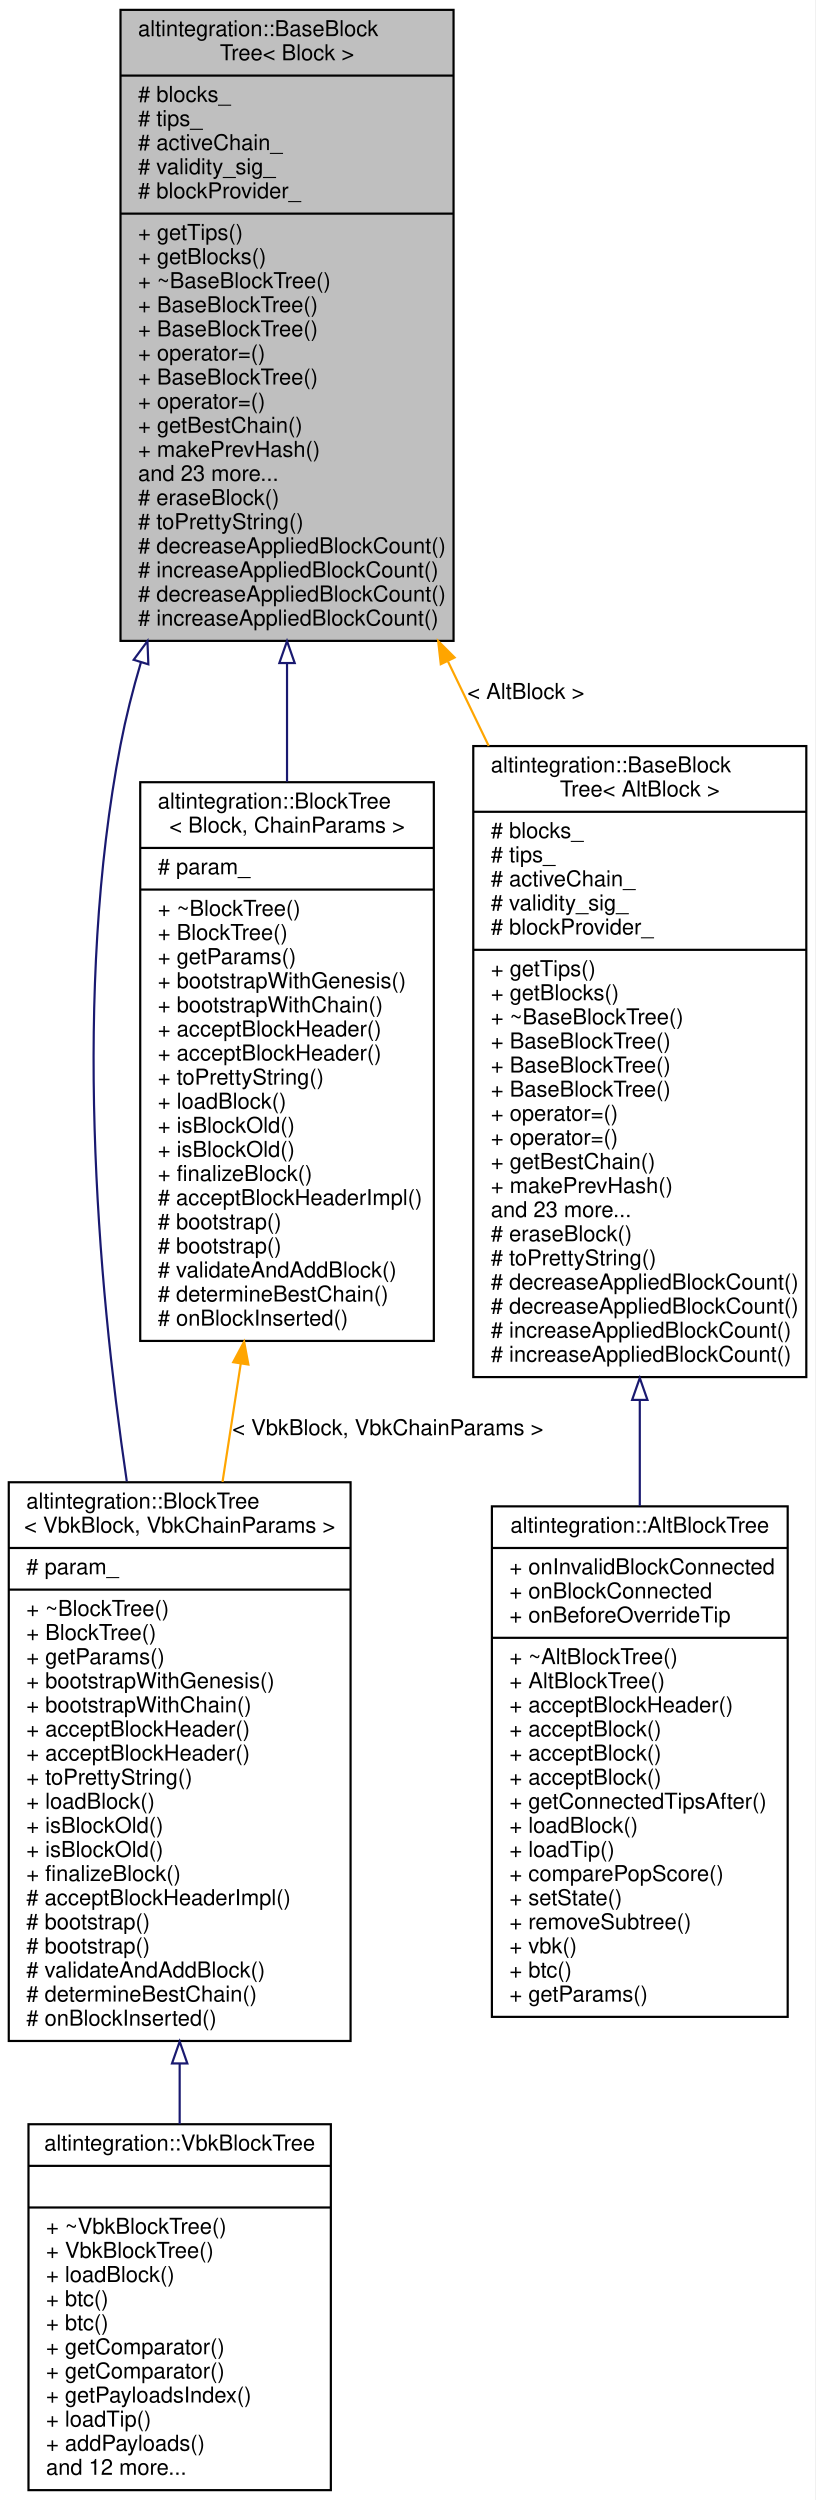
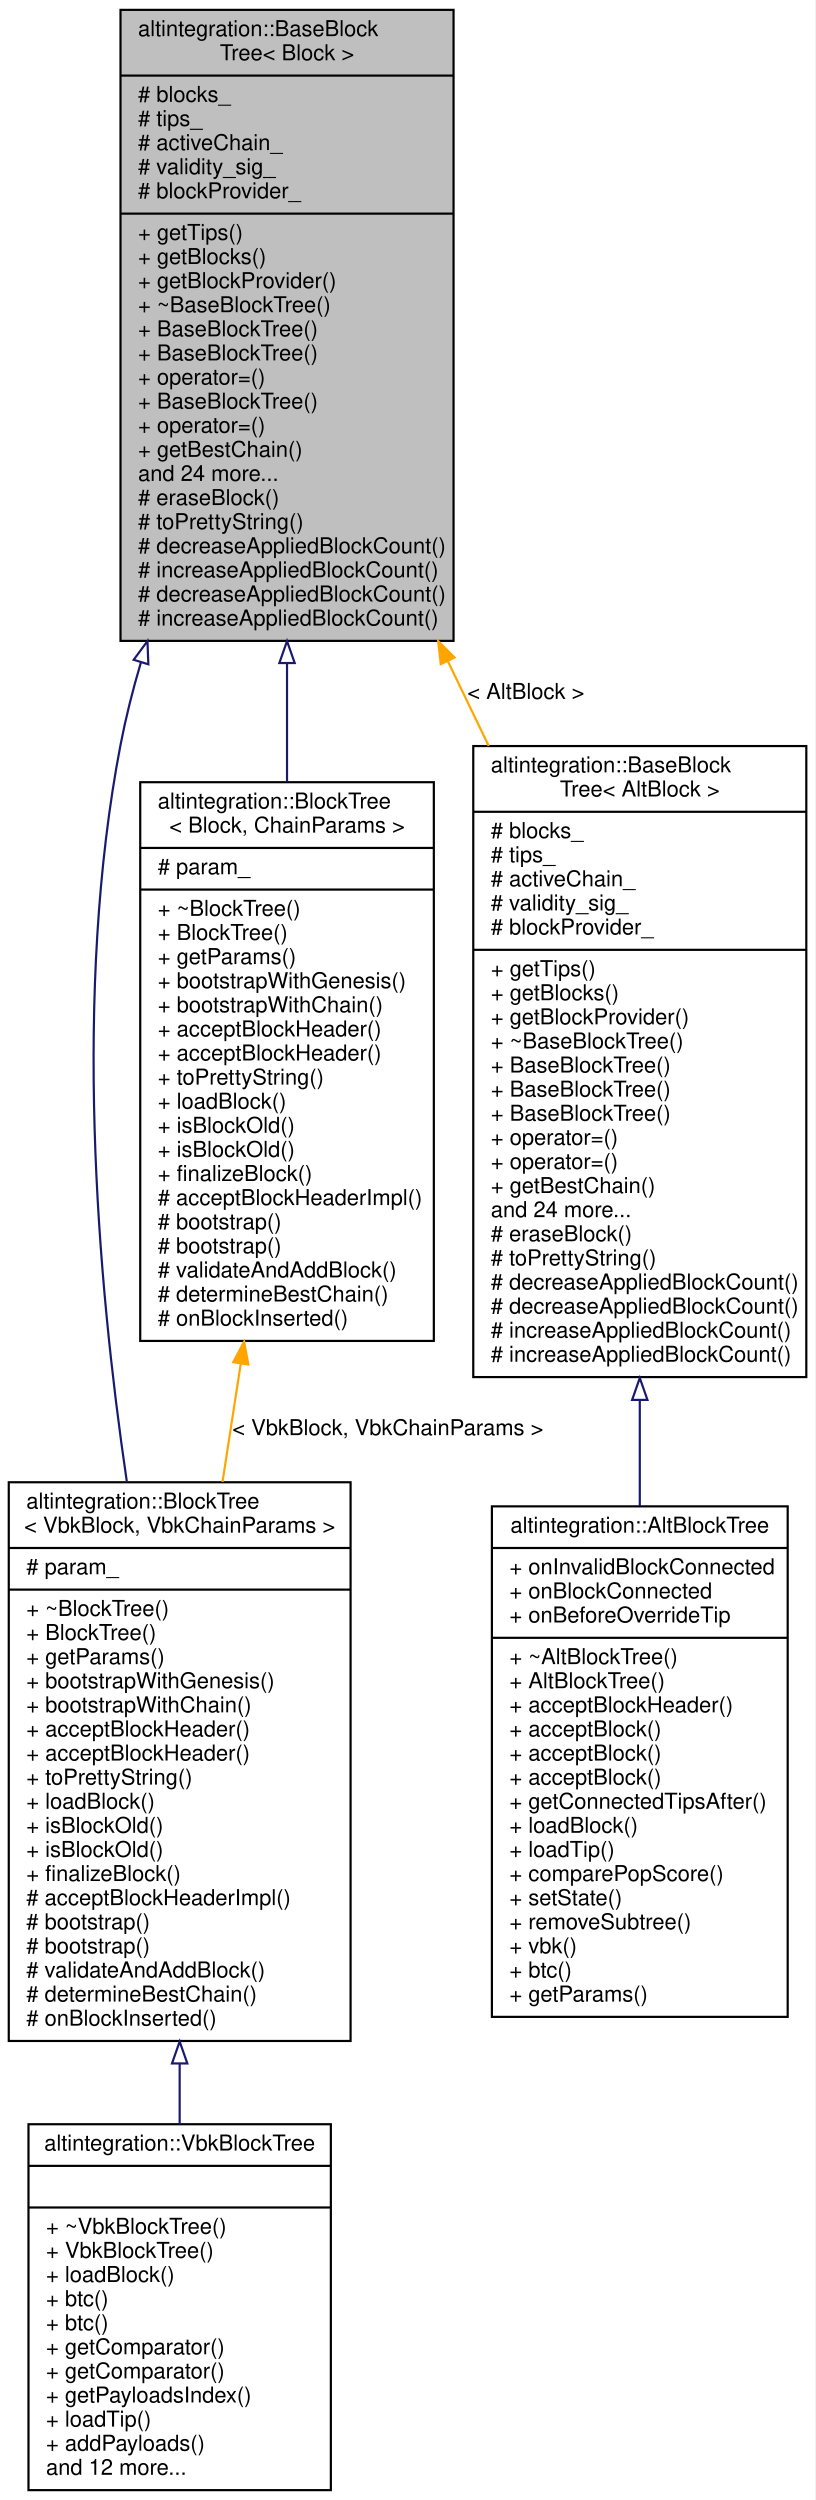
<svg xmlns="http://www.w3.org/2000/svg" xmlns:xlink="http://www.w3.org/1999/xlink" width="372pt" height="1141pt" viewBox="0.00 0.00 372.00 1141.00">
  <g id="graph0" class="graph" transform="scale(1 1) rotate(0) translate(4 1137)">
    <polygon fill="white" stroke="transparent" points="-4,4 -4,-1137 368,-1137 368,4 -4,4" />
    <g id="node1" class="node">
      <g id="a_node1">
        <a xlink:title="Base block tree that stores all blocks, maintains tree tips, maintains active chain.">
          <polygon fill="#bfbfbf" stroke="black" points="51,-844.5 51,-1132.5 203,-1132.5 203,-844.5 51,-844.5" />
          <text text-anchor="start" x="59" y="-1120.5" font-family="Helvetica,sans-Serif" font-size="10.00">altintegration::BaseBlock</text>
          <text text-anchor="middle" x="127" y="-1109.5" font-family="Helvetica,sans-Serif" font-size="10.00">Tree&lt; Block &gt;</text>
          <polyline fill="none" stroke="black" points="51,-1102.5 203,-1102.5 " />
          <text text-anchor="start" x="59" y="-1090.5" font-family="Helvetica,sans-Serif" font-size="10.00"># blocks_</text>
          <text text-anchor="start" x="59" y="-1079.5" font-family="Helvetica,sans-Serif" font-size="10.00"># tips_</text>
          <text text-anchor="start" x="59" y="-1068.5" font-family="Helvetica,sans-Serif" font-size="10.00"># activeChain_</text>
          <text text-anchor="start" x="59" y="-1057.5" font-family="Helvetica,sans-Serif" font-size="10.00"># validity_sig_</text>
          <text text-anchor="start" x="59" y="-1046.5" font-family="Helvetica,sans-Serif" font-size="10.00"># blockProvider_</text>
          <polyline fill="none" stroke="black" points="51,-1039.5 203,-1039.5 " />
          <text text-anchor="start" x="59" y="-1027.5" font-family="Helvetica,sans-Serif" font-size="10.00">+ getTips()</text>
          <text text-anchor="start" x="59" y="-1016.5" font-family="Helvetica,sans-Serif" font-size="10.00">+ getBlocks()</text>
-           <text text-anchor="start" x="59" y="-1005.5" font-family="Helvetica,sans-Serif" font-size="10.00">+ ~BaseBlockTree()</text>
-           <text text-anchor="start" x="59" y="-994.5" font-family="Helvetica,sans-Serif" font-size="10.00">+ BaseBlockTree()</text>
+           <text text-anchor="start" x="59" y="-1005.5" font-family="Helvetica,sans-Serif" font-size="10.00">+ getBlockProvider()</text>
+           <text text-anchor="start" x="59" y="-994.5" font-family="Helvetica,sans-Serif" font-size="10.00">+ ~BaseBlockTree()</text>
          <text text-anchor="start" x="59" y="-983.5" font-family="Helvetica,sans-Serif" font-size="10.00">+ BaseBlockTree()</text>
-           <text text-anchor="start" x="59" y="-972.5" font-family="Helvetica,sans-Serif" font-size="10.00">+ operator=()</text>
-           <text text-anchor="start" x="59" y="-961.5" font-family="Helvetica,sans-Serif" font-size="10.00">+ BaseBlockTree()</text>
-           <text text-anchor="start" x="59" y="-950.5" font-family="Helvetica,sans-Serif" font-size="10.00">+ operator=()</text>
-           <text text-anchor="start" x="59" y="-939.5" font-family="Helvetica,sans-Serif" font-size="10.00">+ getBestChain()</text>
-           <text text-anchor="start" x="59" y="-928.5" font-family="Helvetica,sans-Serif" font-size="10.00">+ makePrevHash()</text>
-           <text text-anchor="start" x="59" y="-917.5" font-family="Helvetica,sans-Serif" font-size="10.00">and 23 more...</text>
+           <text text-anchor="start" x="59" y="-972.5" font-family="Helvetica,sans-Serif" font-size="10.00">+ BaseBlockTree()</text>
+           <text text-anchor="start" x="59" y="-961.5" font-family="Helvetica,sans-Serif" font-size="10.00">+ operator=()</text>
+           <text text-anchor="start" x="59" y="-950.5" font-family="Helvetica,sans-Serif" font-size="10.00">+ BaseBlockTree()</text>
+           <text text-anchor="start" x="59" y="-939.5" font-family="Helvetica,sans-Serif" font-size="10.00">+ operator=()</text>
+           <text text-anchor="start" x="59" y="-928.5" font-family="Helvetica,sans-Serif" font-size="10.00">+ getBestChain()</text>
+           <text text-anchor="start" x="59" y="-917.5" font-family="Helvetica,sans-Serif" font-size="10.00">and 24 more...</text>
          <text text-anchor="start" x="59" y="-906.5" font-family="Helvetica,sans-Serif" font-size="10.00"># eraseBlock()</text>
          <text text-anchor="start" x="59" y="-895.5" font-family="Helvetica,sans-Serif" font-size="10.00"># toPrettyString()</text>
          <text text-anchor="start" x="59" y="-884.5" font-family="Helvetica,sans-Serif" font-size="10.00"># decreaseAppliedBlockCount()</text>
          <text text-anchor="start" x="59" y="-873.5" font-family="Helvetica,sans-Serif" font-size="10.00"># increaseAppliedBlockCount()</text>
          <text text-anchor="start" x="59" y="-862.5" font-family="Helvetica,sans-Serif" font-size="10.00"># decreaseAppliedBlockCount()</text>
          <text text-anchor="start" x="59" y="-851.5" font-family="Helvetica,sans-Serif" font-size="10.00"># increaseAppliedBlockCount()</text>
        </a>
      </g>
    </g>
    <g id="node2" class="node">
      <g id="a_node2">
        <a xlink:href="structaltintegration_1_1BlockTree.html" target="_top" xlink:title=" ">
          <polygon fill="white" stroke="black" points="0,-205.5 0,-460.5 156,-460.5 156,-205.5 0,-205.5" />
          <text text-anchor="start" x="8" y="-448.5" font-family="Helvetica,sans-Serif" font-size="10.00">altintegration::BlockTree</text>
          <text text-anchor="middle" x="78" y="-437.5" font-family="Helvetica,sans-Serif" font-size="10.00">&lt; VbkBlock, VbkChainParams &gt;</text>
          <polyline fill="none" stroke="black" points="0,-430.5 156,-430.5 " />
          <text text-anchor="start" x="8" y="-418.5" font-family="Helvetica,sans-Serif" font-size="10.00"># param_</text>
          <polyline fill="none" stroke="black" points="0,-411.5 156,-411.5 " />
          <text text-anchor="start" x="8" y="-399.5" font-family="Helvetica,sans-Serif" font-size="10.00">+ ~BlockTree()</text>
          <text text-anchor="start" x="8" y="-388.5" font-family="Helvetica,sans-Serif" font-size="10.00">+ BlockTree()</text>
          <text text-anchor="start" x="8" y="-377.5" font-family="Helvetica,sans-Serif" font-size="10.00">+ getParams()</text>
          <text text-anchor="start" x="8" y="-366.5" font-family="Helvetica,sans-Serif" font-size="10.00">+ bootstrapWithGenesis()</text>
          <text text-anchor="start" x="8" y="-355.5" font-family="Helvetica,sans-Serif" font-size="10.00">+ bootstrapWithChain()</text>
          <text text-anchor="start" x="8" y="-344.5" font-family="Helvetica,sans-Serif" font-size="10.00">+ acceptBlockHeader()</text>
          <text text-anchor="start" x="8" y="-333.5" font-family="Helvetica,sans-Serif" font-size="10.00">+ acceptBlockHeader()</text>
          <text text-anchor="start" x="8" y="-322.5" font-family="Helvetica,sans-Serif" font-size="10.00">+ toPrettyString()</text>
          <text text-anchor="start" x="8" y="-311.5" font-family="Helvetica,sans-Serif" font-size="10.00">+ loadBlock()</text>
          <text text-anchor="start" x="8" y="-300.5" font-family="Helvetica,sans-Serif" font-size="10.00">+ isBlockOld()</text>
          <text text-anchor="start" x="8" y="-289.5" font-family="Helvetica,sans-Serif" font-size="10.00">+ isBlockOld()</text>
          <text text-anchor="start" x="8" y="-278.5" font-family="Helvetica,sans-Serif" font-size="10.00">+ finalizeBlock()</text>
          <text text-anchor="start" x="8" y="-267.5" font-family="Helvetica,sans-Serif" font-size="10.00"># acceptBlockHeaderImpl()</text>
          <text text-anchor="start" x="8" y="-256.5" font-family="Helvetica,sans-Serif" font-size="10.00"># bootstrap()</text>
          <text text-anchor="start" x="8" y="-245.5" font-family="Helvetica,sans-Serif" font-size="10.00"># bootstrap()</text>
          <text text-anchor="start" x="8" y="-234.5" font-family="Helvetica,sans-Serif" font-size="10.00"># validateAndAddBlock()</text>
          <text text-anchor="start" x="8" y="-223.5" font-family="Helvetica,sans-Serif" font-size="10.00"># determineBestChain()</text>
          <text text-anchor="start" x="8" y="-212.5" font-family="Helvetica,sans-Serif" font-size="10.00"># onBlockInserted()</text>
        </a>
      </g>
    </g>
    <g id="edge1" class="edge">
      <path fill="none" stroke="midnightblue" d="M60.34,-834.77C56.6,-822.16 53.4,-809.47 51,-797 29.43,-684.72 40.1,-554.54 53.87,-460.87" />
      <polygon fill="none" stroke="midnightblue" points="57.01,-835.87 63.3,-844.4 63.7,-833.81 57.01,-835.87" />
    </g>
    <g id="node4" class="node">
      <g id="a_node4">
        <a xlink:href="structaltintegration_1_1BlockTree.html" target="_top" xlink:title="BlockTree is a tree of blocks with single &quot;bootstrap&quot; block as root.">
          <polygon fill="white" stroke="black" points="60,-525 60,-780 194,-780 194,-525 60,-525" />
          <text text-anchor="start" x="68" y="-768" font-family="Helvetica,sans-Serif" font-size="10.00">altintegration::BlockTree</text>
          <text text-anchor="middle" x="127" y="-757" font-family="Helvetica,sans-Serif" font-size="10.00">&lt; Block, ChainParams &gt;</text>
          <polyline fill="none" stroke="black" points="60,-750 194,-750 " />
          <text text-anchor="start" x="68" y="-738" font-family="Helvetica,sans-Serif" font-size="10.00"># param_</text>
          <polyline fill="none" stroke="black" points="60,-731 194,-731 " />
          <text text-anchor="start" x="68" y="-719" font-family="Helvetica,sans-Serif" font-size="10.00">+ ~BlockTree()</text>
          <text text-anchor="start" x="68" y="-708" font-family="Helvetica,sans-Serif" font-size="10.00">+ BlockTree()</text>
          <text text-anchor="start" x="68" y="-697" font-family="Helvetica,sans-Serif" font-size="10.00">+ getParams()</text>
          <text text-anchor="start" x="68" y="-686" font-family="Helvetica,sans-Serif" font-size="10.00">+ bootstrapWithGenesis()</text>
          <text text-anchor="start" x="68" y="-675" font-family="Helvetica,sans-Serif" font-size="10.00">+ bootstrapWithChain()</text>
          <text text-anchor="start" x="68" y="-664" font-family="Helvetica,sans-Serif" font-size="10.00">+ acceptBlockHeader()</text>
          <text text-anchor="start" x="68" y="-653" font-family="Helvetica,sans-Serif" font-size="10.00">+ acceptBlockHeader()</text>
          <text text-anchor="start" x="68" y="-642" font-family="Helvetica,sans-Serif" font-size="10.00">+ toPrettyString()</text>
          <text text-anchor="start" x="68" y="-631" font-family="Helvetica,sans-Serif" font-size="10.00">+ loadBlock()</text>
          <text text-anchor="start" x="68" y="-620" font-family="Helvetica,sans-Serif" font-size="10.00">+ isBlockOld()</text>
          <text text-anchor="start" x="68" y="-609" font-family="Helvetica,sans-Serif" font-size="10.00">+ isBlockOld()</text>
          <text text-anchor="start" x="68" y="-598" font-family="Helvetica,sans-Serif" font-size="10.00">+ finalizeBlock()</text>
          <text text-anchor="start" x="68" y="-587" font-family="Helvetica,sans-Serif" font-size="10.00"># acceptBlockHeaderImpl()</text>
          <text text-anchor="start" x="68" y="-576" font-family="Helvetica,sans-Serif" font-size="10.00"># bootstrap()</text>
          <text text-anchor="start" x="68" y="-565" font-family="Helvetica,sans-Serif" font-size="10.00"># bootstrap()</text>
          <text text-anchor="start" x="68" y="-554" font-family="Helvetica,sans-Serif" font-size="10.00"># validateAndAddBlock()</text>
          <text text-anchor="start" x="68" y="-543" font-family="Helvetica,sans-Serif" font-size="10.00"># determineBestChain()</text>
          <text text-anchor="start" x="68" y="-532" font-family="Helvetica,sans-Serif" font-size="10.00"># onBlockInserted()</text>
        </a>
      </g>
    </g>
    <g id="edge3" class="edge">
      <path fill="none" stroke="midnightblue" d="M127,-834.37C127,-816.25 127,-797.92 127,-780.23" />
      <polygon fill="none" stroke="midnightblue" points="123.5,-834.4 127,-844.4 130.5,-834.4 123.5,-834.4" />
    </g>
    <g id="node5" class="node">
      <g id="a_node5">
        <a xlink:href="structaltintegration_1_1BaseBlockTree.html" target="_top" xlink:title=" ">
          <polygon fill="white" stroke="black" points="212,-508.5 212,-796.5 364,-796.5 364,-508.5 212,-508.5" />
          <text text-anchor="start" x="220" y="-784.5" font-family="Helvetica,sans-Serif" font-size="10.00">altintegration::BaseBlock</text>
          <text text-anchor="middle" x="288" y="-773.5" font-family="Helvetica,sans-Serif" font-size="10.00">Tree&lt; AltBlock &gt;</text>
          <polyline fill="none" stroke="black" points="212,-766.5 364,-766.5 " />
          <text text-anchor="start" x="220" y="-754.5" font-family="Helvetica,sans-Serif" font-size="10.00"># blocks_</text>
          <text text-anchor="start" x="220" y="-743.5" font-family="Helvetica,sans-Serif" font-size="10.00"># tips_</text>
          <text text-anchor="start" x="220" y="-732.5" font-family="Helvetica,sans-Serif" font-size="10.00"># activeChain_</text>
          <text text-anchor="start" x="220" y="-721.5" font-family="Helvetica,sans-Serif" font-size="10.00"># validity_sig_</text>
          <text text-anchor="start" x="220" y="-710.5" font-family="Helvetica,sans-Serif" font-size="10.00"># blockProvider_</text>
          <polyline fill="none" stroke="black" points="212,-703.5 364,-703.5 " />
          <text text-anchor="start" x="220" y="-691.5" font-family="Helvetica,sans-Serif" font-size="10.00">+ getTips()</text>
          <text text-anchor="start" x="220" y="-680.5" font-family="Helvetica,sans-Serif" font-size="10.00">+ getBlocks()</text>
-           <text text-anchor="start" x="220" y="-669.5" font-family="Helvetica,sans-Serif" font-size="10.00">+ ~BaseBlockTree()</text>
-           <text text-anchor="start" x="220" y="-658.5" font-family="Helvetica,sans-Serif" font-size="10.00">+ BaseBlockTree()</text>
+           <text text-anchor="start" x="220" y="-669.5" font-family="Helvetica,sans-Serif" font-size="10.00">+ getBlockProvider()</text>
+           <text text-anchor="start" x="220" y="-658.5" font-family="Helvetica,sans-Serif" font-size="10.00">+ ~BaseBlockTree()</text>
          <text text-anchor="start" x="220" y="-647.5" font-family="Helvetica,sans-Serif" font-size="10.00">+ BaseBlockTree()</text>
          <text text-anchor="start" x="220" y="-636.5" font-family="Helvetica,sans-Serif" font-size="10.00">+ BaseBlockTree()</text>
-           <text text-anchor="start" x="220" y="-625.5" font-family="Helvetica,sans-Serif" font-size="10.00">+ operator=()</text>
+           <text text-anchor="start" x="220" y="-625.5" font-family="Helvetica,sans-Serif" font-size="10.00">+ BaseBlockTree()</text>
          <text text-anchor="start" x="220" y="-614.5" font-family="Helvetica,sans-Serif" font-size="10.00">+ operator=()</text>
-           <text text-anchor="start" x="220" y="-603.5" font-family="Helvetica,sans-Serif" font-size="10.00">+ getBestChain()</text>
-           <text text-anchor="start" x="220" y="-592.5" font-family="Helvetica,sans-Serif" font-size="10.00">+ makePrevHash()</text>
-           <text text-anchor="start" x="220" y="-581.5" font-family="Helvetica,sans-Serif" font-size="10.00">and 23 more...</text>
+           <text text-anchor="start" x="220" y="-603.5" font-family="Helvetica,sans-Serif" font-size="10.00">+ operator=()</text>
+           <text text-anchor="start" x="220" y="-592.5" font-family="Helvetica,sans-Serif" font-size="10.00">+ getBestChain()</text>
+           <text text-anchor="start" x="220" y="-581.5" font-family="Helvetica,sans-Serif" font-size="10.00">and 24 more...</text>
          <text text-anchor="start" x="220" y="-570.5" font-family="Helvetica,sans-Serif" font-size="10.00"># eraseBlock()</text>
          <text text-anchor="start" x="220" y="-559.5" font-family="Helvetica,sans-Serif" font-size="10.00"># toPrettyString()</text>
          <text text-anchor="start" x="220" y="-548.5" font-family="Helvetica,sans-Serif" font-size="10.00"># decreaseAppliedBlockCount()</text>
          <text text-anchor="start" x="220" y="-537.5" font-family="Helvetica,sans-Serif" font-size="10.00"># decreaseAppliedBlockCount()</text>
          <text text-anchor="start" x="220" y="-526.5" font-family="Helvetica,sans-Serif" font-size="10.00"># increaseAppliedBlockCount()</text>
          <text text-anchor="start" x="220" y="-515.5" font-family="Helvetica,sans-Serif" font-size="10.00"># increaseAppliedBlockCount()</text>
        </a>
      </g>
    </g>
    <g id="edge5" class="edge">
      <path fill="none" stroke="orange" d="M200.47,-835.09C206.65,-822.26 212.89,-809.32 219.04,-796.57" />
      <polygon fill="orange" stroke="orange" points="197.17,-833.87 195.98,-844.4 203.47,-836.91 197.17,-833.87" />
      <text text-anchor="middle" x="236" y="-818" font-family="Helvetica,sans-Serif" font-size="10.00"> &lt; AltBlock &gt;</text>
    </g>
    <g id="node3" class="node">
      <g id="a_node3">
        <a xlink:href="structaltintegration_1_1VbkBlockTree.html" target="_top" xlink:title="Veriblock block tree.">
          <polygon fill="white" stroke="black" points="9,-0.5 9,-167.5 147,-167.5 147,-0.5 9,-0.5" />
          <text text-anchor="middle" x="78" y="-155.5" font-family="Helvetica,sans-Serif" font-size="10.00">altintegration::VbkBlockTree</text>
          <polyline fill="none" stroke="black" points="9,-148.5 147,-148.5 " />
          <text text-anchor="middle" x="78" y="-136.5" font-family="Helvetica,sans-Serif" font-size="10.00"> </text>
          <polyline fill="none" stroke="black" points="9,-129.5 147,-129.5 " />
          <text text-anchor="start" x="17" y="-117.5" font-family="Helvetica,sans-Serif" font-size="10.00">+ ~VbkBlockTree()</text>
          <text text-anchor="start" x="17" y="-106.5" font-family="Helvetica,sans-Serif" font-size="10.00">+ VbkBlockTree()</text>
          <text text-anchor="start" x="17" y="-95.5" font-family="Helvetica,sans-Serif" font-size="10.00">+ loadBlock()</text>
          <text text-anchor="start" x="17" y="-84.5" font-family="Helvetica,sans-Serif" font-size="10.00">+ btc()</text>
          <text text-anchor="start" x="17" y="-73.5" font-family="Helvetica,sans-Serif" font-size="10.00">+ btc()</text>
          <text text-anchor="start" x="17" y="-62.5" font-family="Helvetica,sans-Serif" font-size="10.00">+ getComparator()</text>
          <text text-anchor="start" x="17" y="-51.5" font-family="Helvetica,sans-Serif" font-size="10.00">+ getComparator()</text>
          <text text-anchor="start" x="17" y="-40.5" font-family="Helvetica,sans-Serif" font-size="10.00">+ getPayloadsIndex()</text>
          <text text-anchor="start" x="17" y="-29.5" font-family="Helvetica,sans-Serif" font-size="10.00">+ loadTip()</text>
          <text text-anchor="start" x="17" y="-18.5" font-family="Helvetica,sans-Serif" font-size="10.00">+ addPayloads()</text>
          <text text-anchor="start" x="17" y="-7.5" font-family="Helvetica,sans-Serif" font-size="10.00">and 12 more...</text>
        </a>
      </g>
    </g>
    <g id="edge2" class="edge">
      <path fill="none" stroke="midnightblue" d="M78,-195.07C78,-185.72 78,-176.48 78,-167.56" />
      <polygon fill="none" stroke="midnightblue" points="74.5,-195.24 78,-205.24 81.5,-195.24 74.5,-195.24" />
    </g>
    <g id="edge4" class="edge">
      <path fill="none" stroke="orange" d="M105.89,-514.72C103.12,-496.76 100.29,-478.43 97.55,-460.65" />
      <polygon fill="orange" stroke="orange" points="102.44,-515.3 107.42,-524.65 109.36,-514.23 102.44,-515.3" />
      <text text-anchor="middle" x="173" y="-482" font-family="Helvetica,sans-Serif" font-size="10.00"> &lt; VbkBlock, VbkChainParams &gt;</text>
    </g>
    <g id="node6" class="node">
      <g id="a_node6">
        <a xlink:href="structaltintegration_1_1AltBlockTree.html" target="_top" xlink:title="Represents simplified view on Altchain's block tree, maintains VBK tree and BTC tree.">
          <polygon fill="white" stroke="black" points="220.5,-216.5 220.5,-449.5 355.5,-449.5 355.5,-216.5 220.5,-216.5" />
          <text text-anchor="middle" x="288" y="-437.5" font-family="Helvetica,sans-Serif" font-size="10.00">altintegration::AltBlockTree</text>
          <polyline fill="none" stroke="black" points="220.5,-430.5 355.5,-430.5 " />
          <text text-anchor="start" x="228.5" y="-418.5" font-family="Helvetica,sans-Serif" font-size="10.00">+ onInvalidBlockConnected</text>
          <text text-anchor="start" x="228.5" y="-407.5" font-family="Helvetica,sans-Serif" font-size="10.00">+ onBlockConnected</text>
          <text text-anchor="start" x="228.5" y="-396.5" font-family="Helvetica,sans-Serif" font-size="10.00">+ onBeforeOverrideTip</text>
          <polyline fill="none" stroke="black" points="220.5,-389.5 355.5,-389.5 " />
          <text text-anchor="start" x="228.5" y="-377.5" font-family="Helvetica,sans-Serif" font-size="10.00">+ ~AltBlockTree()</text>
          <text text-anchor="start" x="228.5" y="-366.5" font-family="Helvetica,sans-Serif" font-size="10.00">+ AltBlockTree()</text>
          <text text-anchor="start" x="228.5" y="-355.5" font-family="Helvetica,sans-Serif" font-size="10.00">+ acceptBlockHeader()</text>
          <text text-anchor="start" x="228.5" y="-344.5" font-family="Helvetica,sans-Serif" font-size="10.00">+ acceptBlock()</text>
          <text text-anchor="start" x="228.5" y="-333.5" font-family="Helvetica,sans-Serif" font-size="10.00">+ acceptBlock()</text>
          <text text-anchor="start" x="228.5" y="-322.5" font-family="Helvetica,sans-Serif" font-size="10.00">+ acceptBlock()</text>
          <text text-anchor="start" x="228.5" y="-311.5" font-family="Helvetica,sans-Serif" font-size="10.00">+ getConnectedTipsAfter()</text>
          <text text-anchor="start" x="228.5" y="-300.5" font-family="Helvetica,sans-Serif" font-size="10.00">+ loadBlock()</text>
          <text text-anchor="start" x="228.5" y="-289.5" font-family="Helvetica,sans-Serif" font-size="10.00">+ loadTip()</text>
          <text text-anchor="start" x="228.5" y="-278.5" font-family="Helvetica,sans-Serif" font-size="10.00">+ comparePopScore()</text>
          <text text-anchor="start" x="228.5" y="-267.5" font-family="Helvetica,sans-Serif" font-size="10.00">+ setState()</text>
          <text text-anchor="start" x="228.5" y="-256.5" font-family="Helvetica,sans-Serif" font-size="10.00">+ removeSubtree()</text>
          <text text-anchor="start" x="228.5" y="-245.5" font-family="Helvetica,sans-Serif" font-size="10.00">+ vbk()</text>
          <text text-anchor="start" x="228.5" y="-234.5" font-family="Helvetica,sans-Serif" font-size="10.00">+ btc()</text>
          <text text-anchor="start" x="228.5" y="-223.5" font-family="Helvetica,sans-Serif" font-size="10.00">+ getParams()</text>
        </a>
      </g>
    </g>
    <g id="edge6" class="edge">
      <path fill="none" stroke="midnightblue" d="M288,-497.97C288,-481.72 288,-465.39 288,-449.67" />
      <polygon fill="none" stroke="midnightblue" points="284.5,-498.08 288,-508.08 291.5,-498.08 284.5,-498.08" />
    </g>
  </g>
</svg>
